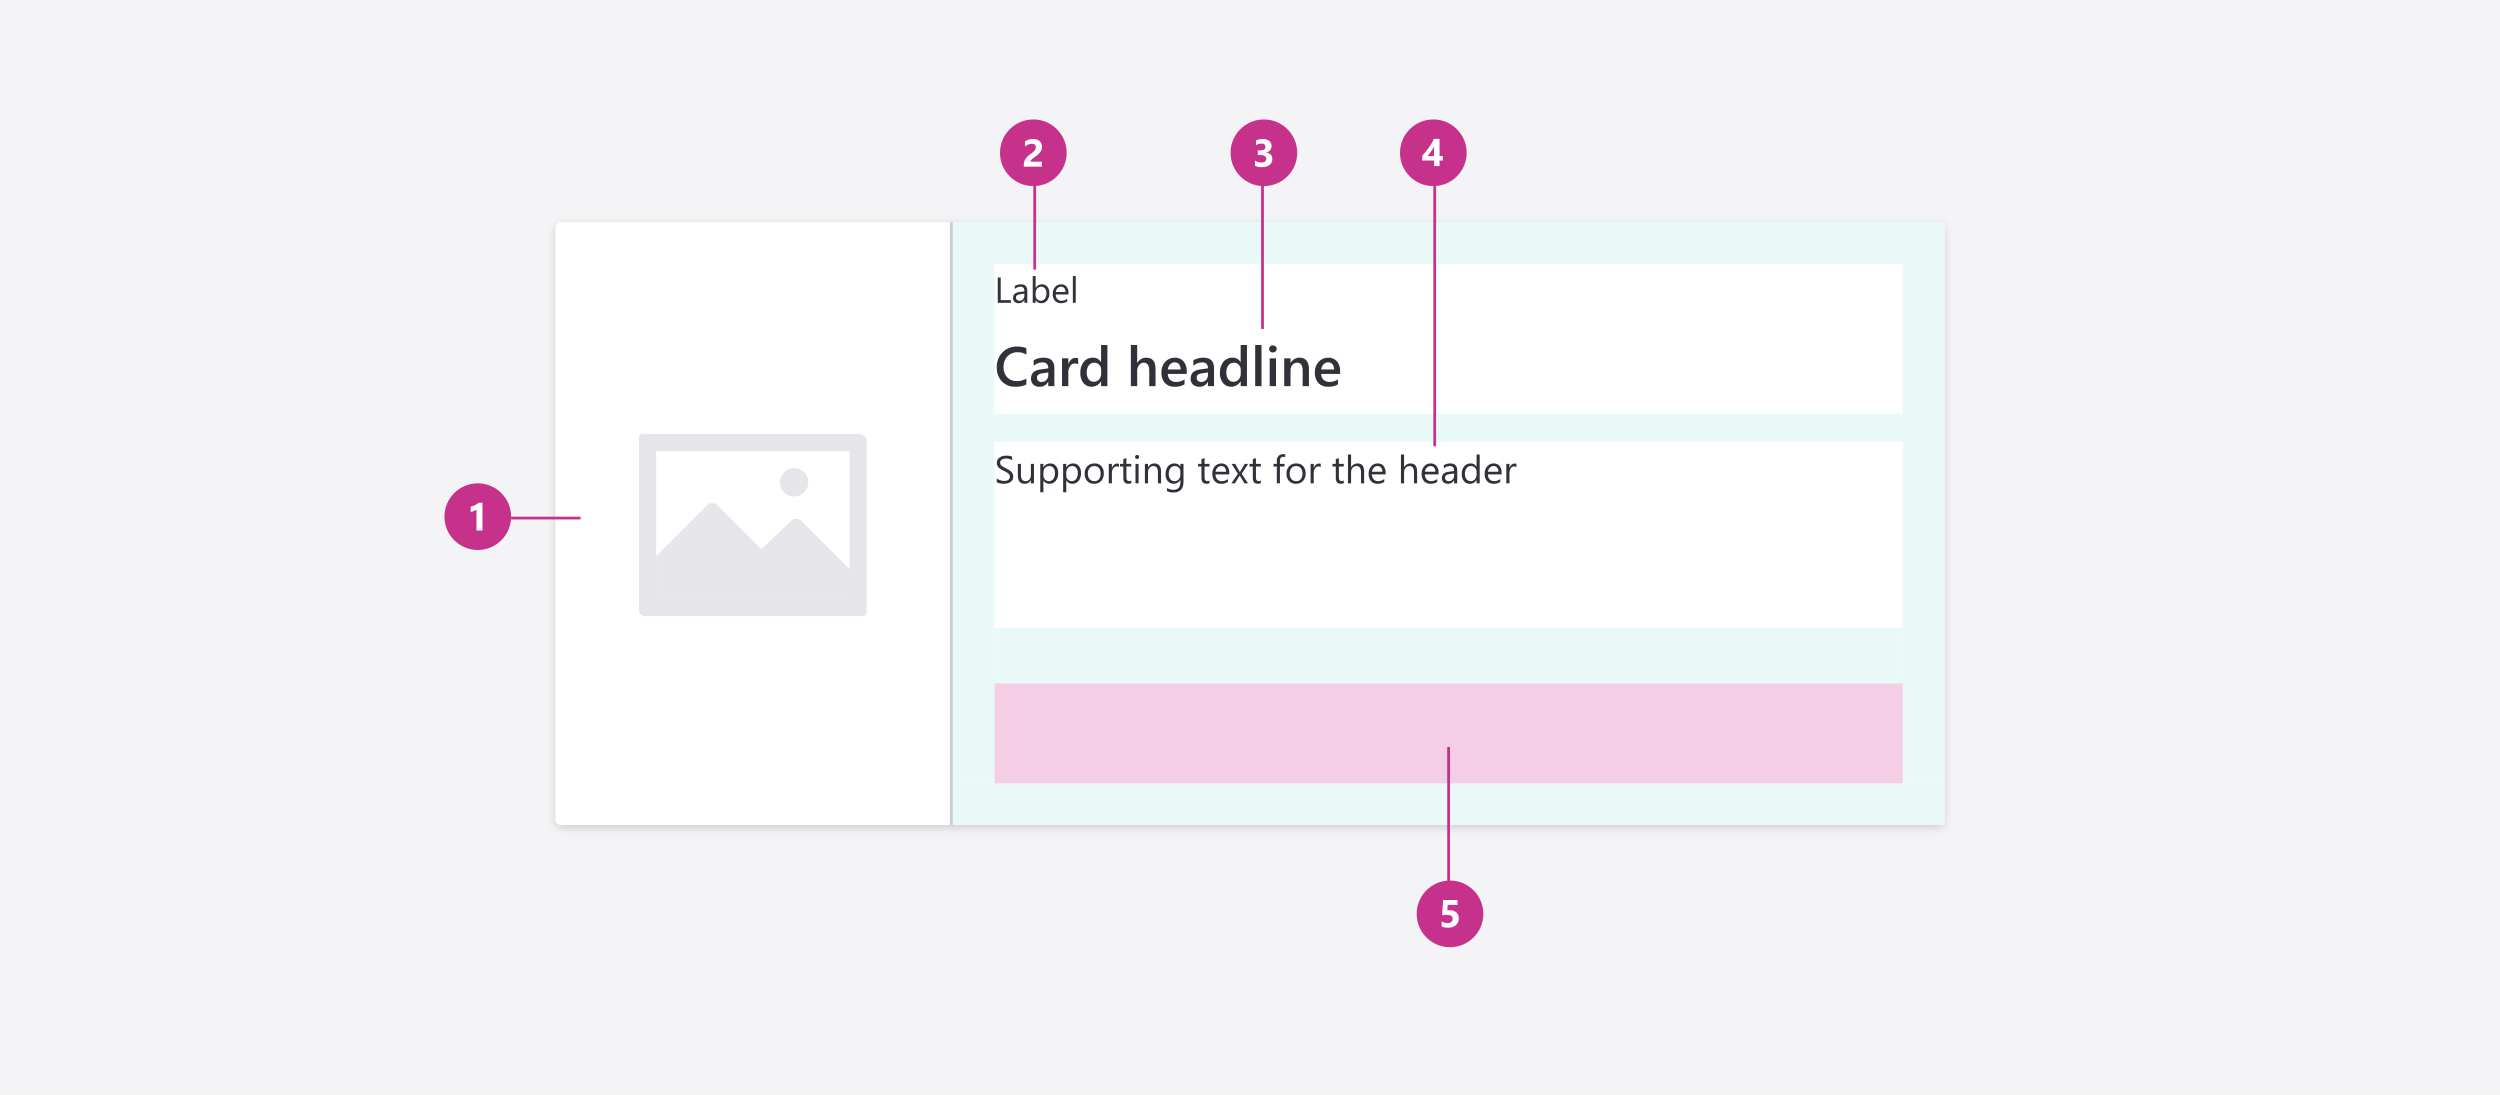
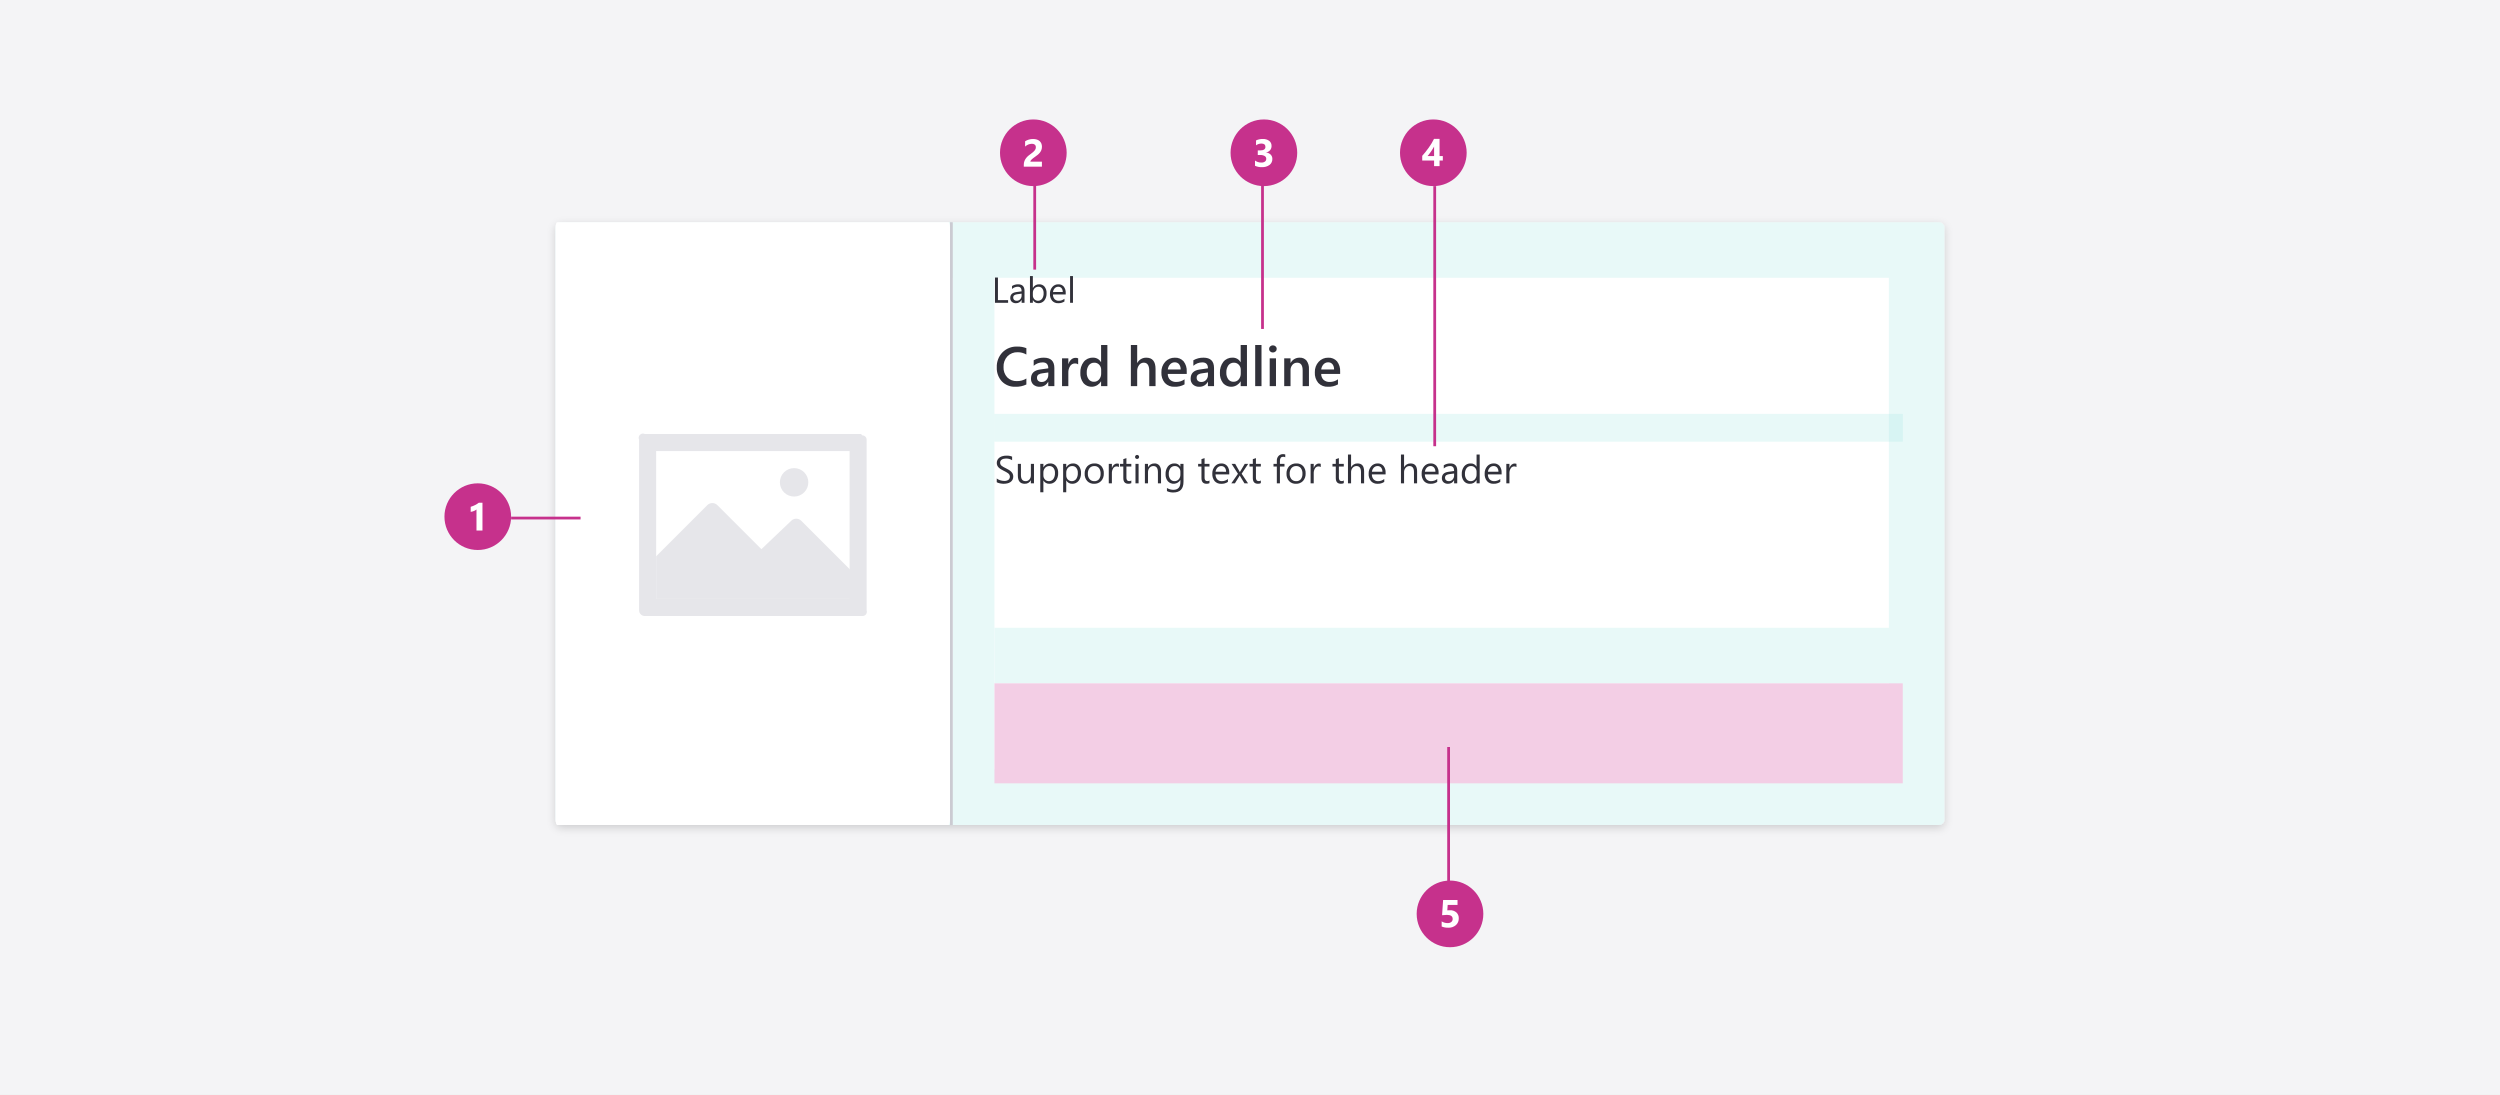
<svg xmlns="http://www.w3.org/2000/svg" width="900" height="394" viewBox="0 0 900 394">
  <defs>
    <filter id="Card" x="195.5" y="76.5" width="509" height="226" filterUnits="userSpaceOnUse">
      <feOffset dy="1" input="SourceAlpha" />
      <feGaussianBlur stdDeviation="1.5" result="blur" />
      <feFlood flood-opacity="0.161" />
      <feComposite operator="in" in2="blur" />
      <feComposite in="SourceGraphic" />
    </filter>
    <clipPath id="clip-path">
      <path id="Path_10330" data-name="Path 10330" d="M71.344,2.8V56.048H1.2V2.8H71.344" transform="translate(-1.2 -2.8)" fill="none" />
    </clipPath>
    <clipPath id="clip-mediacard-anatomy">
      <rect width="900" height="394" />
    </clipPath>
  </defs>
  <g id="mediacard-anatomy" clip-path="url(#clip-mediacard-anatomy)">
    <rect width="900" height="394" fill="#f4f4f6" />
    <g id="Group_264241" data-name="Group 264241" transform="translate(0 -30)">
      <g transform="matrix(1, 0, 0, 1, 0, 30)" filter="url(#Card)">
-         <path id="Card-2" data-name="Card" d="M2,0H498a2,2,0,0,1,2,2V215a2,2,0,0,1-2,2H2a2,2,0,0,1-2-2V2A2,2,0,0,1,2,0Z" transform="translate(200 80)" fill="#fff" />
+         <g id="Card-2" data-name="Card" transform="translate(200 80)" fill="#fff">
+           <path d="M 490 207 L 10 207 L 10 10 L 490 10 L 490 207 Z" stroke="none" />
+           <path d="M 20 20 L 20 197 L 480 197 L 480 20 L 20 20 M 2 0 L 498 0 C 499.105 0 500 0.895 500 2 L 500 215 C 500 216.105 499.105 217 498 217 L 2 217 C 0.895 217 0 216.105 0 215 L 0 2 C 0 0.895 0.895 0 2 0 Z" stroke="none" fill="#e8f9f8" />
+         </g>
      </g>
      <path id="Path_10450" data-name="Path 10450" d="M0,0H327V20H0Z" transform="translate(358 256)" fill="#e8f9f8" />
-       <path id="Path_10455" data-name="Path 10455" d="M0,0H357V15H0Z" transform="translate(343 110)" fill="#e8f9f8" />
-       <path id="Path_10446" data-name="Path 10446" d="M0,0H357V15H0Z" transform="translate(343 312)" fill="#e8f9f8" />
-       <path id="Path_10448" data-name="Path 10448" d="M0,0H187V15H0Z" transform="translate(700 125) rotate(90)" fill="#e8f9f8" />
      <path id="Path_10449" data-name="Path 10449" d="M0,0H187V15H0Z" transform="translate(358 125) rotate(90)" fill="#e8f9f8" />
      <path id="Path_10447" data-name="Path 10447" d="M0,0H1V217H0Z" transform="translate(342 110)" fill="#cbcbd2" />
      <g id="Group_264216" data-name="Group 264216" transform="translate(73 -40)">
        <rect id="Rectangle_9877" data-name="Rectangle 9877" width="327" height="36" transform="translate(285 316)" fill="#f3cee5" />
      </g>
      <path id="Path_10451" data-name="Path 10451" d="M.827,14.6V13.25a2.629,2.629,0,0,0,.557.369,4.514,4.514,0,0,0,.684.277,5.442,5.442,0,0,0,.721.174,4.021,4.021,0,0,0,.67.062,2.624,2.624,0,0,0,1.583-.393,1.474,1.474,0,0,0,.349-1.822,1.964,1.964,0,0,0-.482-.537,4.782,4.782,0,0,0-.728-.465q-.42-.222-.906-.468-.513-.26-.957-.526a4.147,4.147,0,0,1-.772-.588A2.452,2.452,0,0,1,1.029,8.6a2.253,2.253,0,0,1-.188-.954,2.242,2.242,0,0,1,.294-1.166,2.521,2.521,0,0,1,.772-.817A3.5,3.5,0,0,1,3,5.19a4.992,4.992,0,0,1,1.248-.157,4.781,4.781,0,0,1,2.112.349V6.674a3.829,3.829,0,0,0-2.229-.6,3.665,3.665,0,0,0-.752.079,2.124,2.124,0,0,0-.67.256,1.484,1.484,0,0,0-.479.458,1.216,1.216,0,0,0-.185.684,1.407,1.407,0,0,0,.14.649,1.592,1.592,0,0,0,.414.5,4.119,4.119,0,0,0,.667.438q.393.212.906.465t1,.547A4.562,4.562,0,0,1,6,10.782a2.825,2.825,0,0,1,.564.772,2.171,2.171,0,0,1,.208.971,2.462,2.462,0,0,1-.284,1.227,2.328,2.328,0,0,1-.766.817,3.344,3.344,0,0,1-1.111.455,6.084,6.084,0,0,1-1.326.14,5.4,5.4,0,0,1-.574-.038q-.342-.038-.7-.109a5.69,5.69,0,0,1-.673-.178A2.1,2.1,0,0,1,.827,14.6Zm13.405.4H13.111V13.893h-.027a2.3,2.3,0,0,1-2.16,1.271q-2.5,0-2.5-2.98V8H9.536v4.006q0,2.215,1.7,2.215a1.715,1.715,0,0,0,1.35-.6,2.315,2.315,0,0,0,.53-1.583V8h1.121Zm3.411-1.012h-.027V18.22H16.5V8h1.121V9.23h.027a2.651,2.651,0,0,1,2.42-1.395,2.563,2.563,0,0,1,2.112.94,3.893,3.893,0,0,1,.759,2.519,4.339,4.339,0,0,1-.854,2.813,2.845,2.845,0,0,1-2.338,1.056A2.342,2.342,0,0,1,17.644,13.988Zm-.027-2.823v.978a2.081,2.081,0,0,0,.564,1.473,2.012,2.012,0,0,0,3.028-.174,3.575,3.575,0,0,0,.578-2.167,2.822,2.822,0,0,0-.54-1.832,1.787,1.787,0,0,0-1.463-.663,1.986,1.986,0,0,0-1.572.68A2.5,2.5,0,0,0,17.616,11.165Zm8.258,2.823h-.027V18.22H24.726V8h1.121V9.23h.027a2.651,2.651,0,0,1,2.42-1.395,2.563,2.563,0,0,1,2.112.94,3.893,3.893,0,0,1,.759,2.519,4.339,4.339,0,0,1-.854,2.813,2.845,2.845,0,0,1-2.338,1.056A2.342,2.342,0,0,1,25.874,13.988Zm-.027-2.823v.978a2.081,2.081,0,0,0,.564,1.473,2.012,2.012,0,0,0,3.028-.174,3.575,3.575,0,0,0,.578-2.167,2.822,2.822,0,0,0-.54-1.832,1.787,1.787,0,0,0-1.463-.663,1.986,1.986,0,0,0-1.572.68A2.5,2.5,0,0,0,25.847,11.165Zm10.035,4a3.247,3.247,0,0,1-2.478-.981,3.634,3.634,0,0,1-.926-2.6,3.785,3.785,0,0,1,.964-2.755,3.465,3.465,0,0,1,2.6-.991A3.14,3.14,0,0,1,38.49,8.8a3.822,3.822,0,0,1,.878,2.673,3.761,3.761,0,0,1-.947,2.683A3.317,3.317,0,0,1,35.882,15.164Zm.082-6.385a2.132,2.132,0,0,0-1.709.735,3.018,3.018,0,0,0-.629,2.027,2.854,2.854,0,0,0,.636,1.962,2.161,2.161,0,0,0,1.7.718,2.049,2.049,0,0,0,1.671-.7,3.055,3.055,0,0,0,.584-2,3.108,3.108,0,0,0-.584-2.023A2.04,2.04,0,0,0,35.964,8.779Zm8.846.355a1.371,1.371,0,0,0-.848-.226,1.431,1.431,0,0,0-1.2.677,3.129,3.129,0,0,0-.482,1.846V15H41.159V8H42.28V9.442h.027a2.444,2.444,0,0,1,.731-1.152,1.668,1.668,0,0,1,1.1-.414,1.83,1.83,0,0,1,.67.1Zm4.464,5.8a2.161,2.161,0,0,1-1.046.219q-1.839,0-1.839-2.051V8.957h-1.2V8h1.2V6.291l1.121-.362V8h1.764v.957H47.51V12.9a1.635,1.635,0,0,0,.239,1,.955.955,0,0,0,.793.3,1.179,1.179,0,0,0,.731-.232Zm2.071-8.709a.71.71,0,0,1-.513-.205.692.692,0,0,1-.212-.52.718.718,0,0,1,.725-.731.724.724,0,0,1,.523.208.73.73,0,0,1,0,1.036A.718.718,0,0,1,51.345,6.223ZM51.892,15H50.771V8h1.121Zm8.08,0H58.851V11.008q0-2.229-1.627-2.229a1.765,1.765,0,0,0-1.391.632,2.344,2.344,0,0,0-.55,1.6V15H54.161V8h1.121V9.162h.027a2.526,2.526,0,0,1,2.3-1.326,2.142,2.142,0,0,1,1.757.742,3.3,3.3,0,0,1,.608,2.143Zm8.087-.561q0,3.855-3.691,3.855A4.956,4.956,0,0,1,62.1,17.8V16.682a4.661,4.661,0,0,0,2.256.656q2.584,0,2.584-2.748v-.766H66.91a2.832,2.832,0,0,1-4.508.407,3.73,3.73,0,0,1-.8-2.505,4.358,4.358,0,0,1,.858-2.837,2.866,2.866,0,0,1,2.348-1.053,2.282,2.282,0,0,1,2.1,1.135h.027V8h1.121Zm-1.121-2.6V10.8a2,2,0,0,0-.564-1.429,1.857,1.857,0,0,0-1.4-.595,1.947,1.947,0,0,0-1.627.755,3.372,3.372,0,0,0-.588,2.116,2.894,2.894,0,0,0,.564,1.87,1.822,1.822,0,0,0,1.494.7,1.951,1.951,0,0,0,1.535-.67A2.5,2.5,0,0,0,66.938,11.835Zm10.473,3.1a2.161,2.161,0,0,1-1.046.219q-1.839,0-1.839-2.051V8.957h-1.2V8h1.2V6.291l1.121-.362V8H77.41v.957H75.646V12.9a1.635,1.635,0,0,0,.239,1,.955.955,0,0,0,.793.3,1.179,1.179,0,0,0,.731-.232Zm7.123-3.151H79.591a2.618,2.618,0,0,0,.629,1.8,2.168,2.168,0,0,0,1.654.636,3.439,3.439,0,0,0,2.174-.779v1.053a4.063,4.063,0,0,1-2.44.67,2.959,2.959,0,0,1-2.331-.954,3.9,3.9,0,0,1-.848-2.683,3.828,3.828,0,0,1,.926-2.663,2.97,2.97,0,0,1,2.3-1.029,2.632,2.632,0,0,1,2.126.889,3.705,3.705,0,0,1,.752,2.468Zm-1.148-.95a2.281,2.281,0,0,0-.468-1.511,1.6,1.6,0,0,0-1.282-.54,1.811,1.811,0,0,0-1.347.567A2.575,2.575,0,0,0,79.6,10.83ZM91.342,8,88.99,11.541,91.3,15H90l-1.374-2.27q-.13-.212-.308-.533h-.027q-.034.062-.321.533L86.563,15H85.271l2.386-3.432L85.374,8H86.68l1.354,2.393q.15.267.294.547h.027L90.1,8Zm4.56,6.932a2.161,2.161,0,0,1-1.046.219q-1.839,0-1.839-2.051V8.957h-1.2V8h1.2V6.291l1.121-.362V8H95.9v.957H94.138V12.9a1.635,1.635,0,0,0,.239,1,.955.955,0,0,0,.793.3,1.179,1.179,0,0,0,.731-.232Zm8.791-9.311a1.493,1.493,0,0,0-.745-.185q-1.176,0-1.176,1.483V8h1.641v.957h-1.641V15h-1.114V8.957h-1.2V8h1.2V6.865a2.358,2.358,0,0,1,.636-1.74,2.146,2.146,0,0,1,1.586-.639,2.2,2.2,0,0,1,.813.123Zm3.849,9.543a3.247,3.247,0,0,1-2.478-.981,3.633,3.633,0,0,1-.926-2.6,3.785,3.785,0,0,1,.964-2.755,3.465,3.465,0,0,1,2.6-.991,3.14,3.14,0,0,1,2.444.964,3.822,3.822,0,0,1,.878,2.673,3.761,3.761,0,0,1-.947,2.683A3.317,3.317,0,0,1,108.541,15.164Zm.082-6.385a2.132,2.132,0,0,0-1.709.735,3.018,3.018,0,0,0-.629,2.027,2.854,2.854,0,0,0,.636,1.962,2.161,2.161,0,0,0,1.7.718,2.049,2.049,0,0,0,1.671-.7,3.055,3.055,0,0,0,.584-2,3.108,3.108,0,0,0-.584-2.023A2.04,2.04,0,0,0,108.623,8.779Zm8.846.355a1.371,1.371,0,0,0-.848-.226,1.431,1.431,0,0,0-1.2.677,3.129,3.129,0,0,0-.482,1.846V15h-1.121V8h1.121V9.442h.027a2.444,2.444,0,0,1,.731-1.152,1.668,1.668,0,0,1,1.1-.414,1.83,1.83,0,0,1,.67.1Zm8.3,5.8a2.161,2.161,0,0,1-1.046.219q-1.839,0-1.839-2.051V8.957h-1.2V8h1.2V6.291L124,5.929V8h1.764v.957H124V12.9a1.635,1.635,0,0,0,.239,1,.955.955,0,0,0,.793.3,1.179,1.179,0,0,0,.731-.232Zm7.308.068h-1.121V10.967q0-2.187-1.627-2.187a1.774,1.774,0,0,0-1.381.632,2.356,2.356,0,0,0-.561,1.624V15h-1.121V4.637h1.121V9.162h.027a2.546,2.546,0,0,1,2.3-1.326q2.365,0,2.365,2.851Zm7.738-3.22h-4.942a2.618,2.618,0,0,0,.629,1.8,2.168,2.168,0,0,0,1.654.636,3.439,3.439,0,0,0,2.174-.779v1.053a4.063,4.063,0,0,1-2.44.67,2.959,2.959,0,0,1-2.331-.954,3.9,3.9,0,0,1-.848-2.683,3.828,3.828,0,0,1,.926-2.663,2.97,2.97,0,0,1,2.3-1.029,2.632,2.632,0,0,1,2.126.889,3.705,3.705,0,0,1,.752,2.468Zm-1.148-.95a2.281,2.281,0,0,0-.468-1.511,1.6,1.6,0,0,0-1.282-.54,1.811,1.811,0,0,0-1.347.567,2.575,2.575,0,0,0-.684,1.483ZM152.154,15h-1.121V10.967q0-2.187-1.627-2.187a1.774,1.774,0,0,0-1.381.632,2.356,2.356,0,0,0-.561,1.624V15h-1.121V4.637h1.121V9.162h.027a2.546,2.546,0,0,1,2.3-1.326q2.365,0,2.365,2.851Zm7.738-3.22H154.95a2.618,2.618,0,0,0,.629,1.8,2.168,2.168,0,0,0,1.654.636,3.439,3.439,0,0,0,2.174-.779v1.053a4.063,4.063,0,0,1-2.44.67,2.959,2.959,0,0,1-2.331-.954,3.9,3.9,0,0,1-.848-2.683,3.828,3.828,0,0,1,.926-2.663,2.97,2.97,0,0,1,2.3-1.029,2.632,2.632,0,0,1,2.126.889,3.705,3.705,0,0,1,.752,2.468Zm-1.148-.95a2.281,2.281,0,0,0-.468-1.511,1.6,1.6,0,0,0-1.282-.54,1.811,1.811,0,0,0-1.347.567,2.575,2.575,0,0,0-.684,1.483ZM166.6,15h-1.121V13.906h-.027a2.347,2.347,0,0,1-2.153,1.258,2.3,2.3,0,0,1-1.637-.554,1.918,1.918,0,0,1-.591-1.47q0-1.962,2.311-2.283l2.1-.294q0-1.784-1.442-1.784a3.446,3.446,0,0,0-2.283.861V8.492a4.338,4.338,0,0,1,2.379-.656q2.468,0,2.468,2.611Zm-1.121-3.541-1.688.232a2.741,2.741,0,0,0-1.176.386,1.114,1.114,0,0,0-.4.981,1.068,1.068,0,0,0,.366.837,1.413,1.413,0,0,0,.974.325,1.8,1.8,0,0,0,1.377-.584,2.088,2.088,0,0,0,.543-1.48ZM174.686,15h-1.121V13.811h-.027a2.588,2.588,0,0,1-2.406,1.354,2.615,2.615,0,0,1-2.109-.94,3.856,3.856,0,0,1-.79-2.56,4.2,4.2,0,0,1,.875-2.782,2.886,2.886,0,0,1,2.331-1.046,2.244,2.244,0,0,1,2.1,1.135h.027V4.637h1.121Zm-1.121-3.165V10.8A2,2,0,0,0,173,9.367a1.88,1.88,0,0,0-1.422-.588,1.936,1.936,0,0,0-1.613.752,3.3,3.3,0,0,0-.588,2.078,2.964,2.964,0,0,0,.564,1.911,1.843,1.843,0,0,0,1.514.7,1.915,1.915,0,0,0,1.521-.677A2.521,2.521,0,0,0,173.564,11.835Zm9.017-.055h-4.942a2.618,2.618,0,0,0,.629,1.8,2.168,2.168,0,0,0,1.654.636,3.439,3.439,0,0,0,2.174-.779v1.053a4.063,4.063,0,0,1-2.44.67,2.959,2.959,0,0,1-2.331-.954,3.9,3.9,0,0,1-.848-2.683,3.828,3.828,0,0,1,.926-2.663,2.97,2.97,0,0,1,2.3-1.029,2.632,2.632,0,0,1,2.126.889,3.705,3.705,0,0,1,.752,2.468Zm-1.148-.95a2.281,2.281,0,0,0-.468-1.511,1.6,1.6,0,0,0-1.282-.54,1.811,1.811,0,0,0-1.347.567,2.575,2.575,0,0,0-.684,1.483Zm6.494-1.7a1.371,1.371,0,0,0-.848-.226,1.431,1.431,0,0,0-1.2.677,3.129,3.129,0,0,0-.482,1.846V15h-1.121V8H185.4V9.442h.027a2.444,2.444,0,0,1,.731-1.152,1.668,1.668,0,0,1,1.1-.414,1.83,1.83,0,0,1,.67.1Z" transform="translate(358 189)" fill="#31313a" />
-       <path id="Path_10454" data-name="Path 10454" d="M5.916,14H1.193V4.9H2.26v8.138H5.916Zm5.91,0H10.785V12.984h-.025a2.179,2.179,0,0,1-2,1.168,2.137,2.137,0,0,1-1.52-.514,1.781,1.781,0,0,1-.549-1.365q0-1.822,2.146-2.12l1.949-.273q0-1.657-1.339-1.657a3.2,3.2,0,0,0-2.12.8V7.957a4.028,4.028,0,0,1,2.209-.609q2.292,0,2.292,2.425Zm-1.041-3.288-1.568.216a2.546,2.546,0,0,0-1.092.359,1.034,1.034,0,0,0-.368.911.992.992,0,0,0,.34.778,1.312,1.312,0,0,0,.9.3,1.671,1.671,0,0,0,1.279-.543,1.939,1.939,0,0,0,.5-1.374Zm4.069,2.349h-.025V14H13.787V4.377h1.041V8.643h.025A2.462,2.462,0,0,1,17.1,7.348a2.382,2.382,0,0,1,1.958.873,3.6,3.6,0,0,1,.708,2.339,4.029,4.029,0,0,1-.793,2.612,2.642,2.642,0,0,1-2.171.981A2.138,2.138,0,0,1,14.854,13.061Zm-.025-2.622v.908a1.933,1.933,0,0,0,.524,1.368,1.868,1.868,0,0,0,2.812-.162,3.32,3.32,0,0,0,.536-2.012,2.621,2.621,0,0,0-.5-1.7,1.66,1.66,0,0,0-1.358-.616,1.844,1.844,0,0,0-1.46.632A2.319,2.319,0,0,0,14.828,10.439Zm11.826.571H22.064a2.431,2.431,0,0,0,.584,1.676,2.013,2.013,0,0,0,1.536.59,3.194,3.194,0,0,0,2.019-.724v.978a3.773,3.773,0,0,1-2.266.622,2.747,2.747,0,0,1-2.165-.885,3.624,3.624,0,0,1-.787-2.491,3.554,3.554,0,0,1,.86-2.472,2.758,2.758,0,0,1,2.136-.955,2.444,2.444,0,0,1,1.974.825,3.441,3.441,0,0,1,.7,2.292Zm-1.066-.882a2.118,2.118,0,0,0-.435-1.4,1.481,1.481,0,0,0-1.19-.5,1.682,1.682,0,0,0-1.25.527,2.391,2.391,0,0,0-.635,1.377ZM29.269,14H28.228V4.377h1.041Z" transform="translate(358 125)" fill="#31313a" />
+       <path id="Path_10454" data-name="Path 10454" d="M5.916,14H1.193V4.9H2.26v8.138H5.916Zm5.91,0H10.785V12.984h-.025a2.179,2.179,0,0,1-2,1.168,2.137,2.137,0,0,1-1.52-.514,1.781,1.781,0,0,1-.549-1.365q0-1.822,2.146-2.12l1.949-.273q0-1.657-1.339-1.657a3.2,3.2,0,0,0-2.12.8V7.957a4.028,4.028,0,0,1,2.209-.609q2.292,0,2.292,2.425Zm-1.041-3.288-1.568.216a2.546,2.546,0,0,0-1.092.359,1.034,1.034,0,0,0-.368.911.992.992,0,0,0,.34.778,1.312,1.312,0,0,0,.9.3,1.671,1.671,0,0,0,1.279-.543,1.939,1.939,0,0,0,.5-1.374Zm4.069,2.349h-.025V14H13.787V4.377h1.041V8.643h.025A2.462,2.462,0,0,1,17.1,7.348a2.382,2.382,0,0,1,1.958.873,3.6,3.6,0,0,1,.708,2.339,4.029,4.029,0,0,1-.793,2.612,2.642,2.642,0,0,1-2.171.981A2.138,2.138,0,0,1,14.854,13.061Zm-.025-2.622v.908a1.933,1.933,0,0,0,.524,1.368,1.868,1.868,0,0,0,2.812-.162,3.32,3.32,0,0,0,.536-2.012,2.621,2.621,0,0,0-.5-1.7,1.66,1.66,0,0,0-1.358-.616,1.844,1.844,0,0,0-1.46.632A2.319,2.319,0,0,0,14.828,10.439Zm11.826.571H22.064a2.431,2.431,0,0,0,.584,1.676,2.013,2.013,0,0,0,1.536.59,3.194,3.194,0,0,0,2.019-.724v.978a3.773,3.773,0,0,1-2.266.622,2.747,2.747,0,0,1-2.165-.885,3.624,3.624,0,0,1-.787-2.491,3.554,3.554,0,0,1,.86-2.472,2.758,2.758,0,0,1,2.136-.955,2.444,2.444,0,0,1,1.974.825,3.441,3.441,0,0,1,.7,2.292Zm-1.066-.882a2.118,2.118,0,0,0-.435-1.4,1.481,1.481,0,0,0-1.19-.5,1.682,1.682,0,0,0-1.25.527,2.391,2.391,0,0,0-.635,1.377ZM29.269,14H28.228V4.377h1.041Z" transform="translate(357 125)" fill="#31313a" />
      <path id="Path_10453" data-name="Path 10453" d="M11.494,21.414a8.49,8.49,0,0,1-3.936.82,6.435,6.435,0,0,1-4.883-1.924A7.01,7.01,0,0,1,.84,15.262a7.352,7.352,0,0,1,2.065-5.43,7.066,7.066,0,0,1,5.22-2.07,8.554,8.554,0,0,1,3.369.576v2.3A6.012,6.012,0,0,0,8.369,9.8a4.9,4.9,0,0,0-3.687,1.455,5.345,5.345,0,0,0-1.411,3.887A5.1,5.1,0,0,0,4.59,18.831,4.588,4.588,0,0,0,8.057,20.2a6.207,6.207,0,0,0,3.438-.937ZM21.572,22h-2.2V20.438h-.039a3.308,3.308,0,0,1-3.037,1.8,3.2,3.2,0,0,1-2.31-.8,2.8,2.8,0,0,1-.835-2.119q0-2.832,3.262-3.3l2.969-.42q0-2.139-2.031-2.139a4.825,4.825,0,0,0-3.223,1.23V12.7a7.028,7.028,0,0,1,3.652-.937q3.789,0,3.789,3.73Zm-2.187-4.912-2.1.293a3.328,3.328,0,0,0-1.47.474,1.384,1.384,0,0,0-.493,1.216,1.331,1.331,0,0,0,.454,1.04,1.758,1.758,0,0,0,1.216.405,2.243,2.243,0,0,0,1.714-.728,2.58,2.58,0,0,0,.679-1.831Zm10.752-2.93a1.878,1.878,0,0,0-1.182-.322,2.023,2.023,0,0,0-1.68.908,4.061,4.061,0,0,0-.674,2.471V22H24.336V12H26.6v2.061h.039a3.484,3.484,0,0,1,1.021-1.646,2.3,2.3,0,0,1,1.538-.591,1.909,1.909,0,0,1,.938.186ZM40.654,22H38.389V20.3H38.35a3.91,3.91,0,0,1-6.323.591,5.574,5.574,0,0,1-1.108-3.657,6.073,6.073,0,0,1,1.226-3.975,4.011,4.011,0,0,1,3.267-1.494,3.128,3.128,0,0,1,2.939,1.621h.039V7.2h2.266Zm-2.236-4.57V16.121a2.55,2.55,0,0,0-.693-1.807,2.313,2.313,0,0,0-1.768-.742,2.38,2.38,0,0,0-2,.947,4.221,4.221,0,0,0-.728,2.627,3.782,3.782,0,0,0,.7,2.407,2.271,2.271,0,0,0,1.88.884,2.351,2.351,0,0,0,1.885-.854A3.219,3.219,0,0,0,38.418,17.43ZM58,22H55.732V16.531q0-2.969-1.982-2.969a2.073,2.073,0,0,0-1.68.859,3.421,3.421,0,0,0-.684,2.2V22H49.111V7.2h2.275V13.66h.039a3.578,3.578,0,0,1,3.242-1.895q3.33,0,3.33,4.072Zm11.221-4.385H62.4a2.881,2.881,0,0,0,.854,2.139,3.179,3.179,0,0,0,2.241.752,4.942,4.942,0,0,0,2.939-.957v1.826a6.716,6.716,0,0,1-3.613.859,4.473,4.473,0,0,1-3.462-1.362,5.449,5.449,0,0,1-1.255-3.833,5.328,5.328,0,0,1,1.382-3.8,4.52,4.52,0,0,1,3.433-1.47A3.941,3.941,0,0,1,68.1,13.084a5.474,5.474,0,0,1,1.123,3.662Zm-2.187-1.6a2.919,2.919,0,0,0-.576-1.9,1.925,1.925,0,0,0-1.562-.679,2.2,2.2,0,0,0-1.655.713,3.257,3.257,0,0,0-.835,1.865ZM79.053,22h-2.2V20.438h-.039a3.308,3.308,0,0,1-3.037,1.8,3.2,3.2,0,0,1-2.31-.8,2.8,2.8,0,0,1-.835-2.119q0-2.832,3.262-3.3l2.969-.42q0-2.139-2.031-2.139a4.825,4.825,0,0,0-3.223,1.23V12.7a7.028,7.028,0,0,1,3.652-.937q3.789,0,3.789,3.73Zm-2.187-4.912-2.1.293a3.328,3.328,0,0,0-1.47.474A1.384,1.384,0,0,0,72.8,19.07a1.331,1.331,0,0,0,.454,1.04,1.758,1.758,0,0,0,1.216.405,2.243,2.243,0,0,0,1.714-.728,2.58,2.58,0,0,0,.679-1.831ZM90.908,22H88.643V20.3H88.6a3.91,3.91,0,0,1-6.323.591,5.574,5.574,0,0,1-1.108-3.657A6.073,6.073,0,0,1,82.4,13.26a4.011,4.011,0,0,1,3.267-1.494A3.128,3.128,0,0,1,88.6,13.387h.039V7.2h2.266Zm-2.236-4.57V16.121a2.55,2.55,0,0,0-.693-1.807,2.313,2.313,0,0,0-1.768-.742,2.38,2.38,0,0,0-2,.947,4.221,4.221,0,0,0-.728,2.627,3.782,3.782,0,0,0,.7,2.407,2.271,2.271,0,0,0,1.88.884,2.351,2.351,0,0,0,1.885-.854A3.219,3.219,0,0,0,88.672,17.43ZM96.143,22H93.867V7.2h2.275Zm4.092-12.1a1.362,1.362,0,0,1-.952-.361,1.189,1.189,0,0,1-.4-.918,1.219,1.219,0,0,1,.4-.928,1.342,1.342,0,0,1,.952-.371,1.384,1.384,0,0,1,.977.371,1.212,1.212,0,0,1,.4.928,1.2,1.2,0,0,1-.4.9A1.374,1.374,0,0,1,100.234,9.9ZM101.357,22H99.092V12h2.266Zm11.865,0h-2.266V16.365q0-2.8-1.982-2.8a2.164,2.164,0,0,0-1.709.776,2.88,2.88,0,0,0-.674,1.958V22h-2.275V12h2.275v1.66h.039a3.564,3.564,0,0,1,3.242-1.895,3.02,3.02,0,0,1,2.49,1.06,4.758,4.758,0,0,1,.859,3.062Zm11.23-4.385h-6.816a2.881,2.881,0,0,0,.854,2.139,3.179,3.179,0,0,0,2.241.752,4.942,4.942,0,0,0,2.939-.957v1.826a6.716,6.716,0,0,1-3.613.859,4.473,4.473,0,0,1-3.462-1.362,5.449,5.449,0,0,1-1.255-3.833,5.328,5.328,0,0,1,1.382-3.8,4.52,4.52,0,0,1,3.433-1.47,3.941,3.941,0,0,1,3.174,1.318,5.474,5.474,0,0,1,1.123,3.662Zm-2.187-1.6a2.919,2.919,0,0,0-.576-1.9,1.925,1.925,0,0,0-1.562-.679,2.2,2.2,0,0,0-1.655.713,3.257,3.257,0,0,0-.835,1.865Z" transform="translate(358 147)" fill="#31313a" />
      <path id="Path_10452" data-name="Path 10452" d="M0,0H327V10H0Z" transform="translate(358 179)" fill="#9ee6e1" opacity="0.24" />
+       <path id="Card-3" data-name="Card" d="M.568,0H141.432c.314,0,.568.9.568,2V215c0,1.1-.254,2-.568,2H.568C.254,217,0,216.1,0,215V2C0,.9.254,0,.568,0Z" transform="translate(200 110)" fill="#fff" />
      <g id="image" transform="translate(271.119 219.209)">
        <g id="Group_264218" data-name="Group 264218" transform="translate(-41.239 -41.239)">
          <rect id="Rectangle_9990" data-name="Rectangle 9990" width="82" height="82" transform="translate(0.12 0.029)" fill="none" />
          <rect id="Rectangle_9991" data-name="Rectangle 9991" width="82" height="82" transform="translate(82.12 0.029) rotate(90)" fill="none" />
          <path id="Path_10328" data-name="Path 10328" d="M75.9,7.865V61.113H6.265V7.865H75.9m4.1-6.144H2.169A1.536,1.536,0,0,0,.121,3.769v61.44a2.048,2.048,0,0,0,2.048,2.048H80.5a1.536,1.536,0,0,0,1.536-2.048V3.769A1.536,1.536,0,0,0,80.5,2.233Z" transform="translate(0.069 6.54)" fill="#e6e6ea" />
          <rect id="Rectangle_9992" data-name="Rectangle 9992" width="82" height="82" transform="translate(0.12 0.029)" fill="none" />
          <circle id="Ellipse_2026" data-name="Ellipse 2026" cx="5.12" cy="5.12" r="5.12" transform="translate(50.878 20.549)" fill="#e6e6ea" />
          <g id="Group_264217" data-name="Group 264217" transform="translate(6.333 14.405)" clip-path="url(#clip-path)">
            <path id="Path_10329" data-name="Path 10329" d="M82,35.861l-23.04-23.04a2.56,2.56,0,0,0-3.584,0L44.621,23.061,28.749,7.189a2.56,2.56,0,0,0-3.584,0L.589,31.765a2.56,2.56,0,0,0,0,3.584l23.04,23.04a2.56,2.56,0,0,0,3.584,0L38.989,46.613,54.861,62.485a2.56,2.56,0,0,0,3.584,0L82,39.957a2.56,2.56,0,0,0,0-4.1Z" transform="translate(-6.733 12.267)" fill="#e6e6ea" />
          </g>
        </g>
      </g>
      <g id="Group_264150" data-name="Group 264150" transform="translate(115 86)">
        <circle id="Ellipse_2022" data-name="Ellipse 2022" cx="12" cy="12" r="12" transform="translate(45 118)" fill="#c6318c" />
        <path id="Path_10270" data-name="Path 10270" d="M5.688-10.021V0H3.534V-7.588a2.579,2.579,0,0,1-.42.3,4.34,4.34,0,0,1-.516.253,4.608,4.608,0,0,1-.567.191,4.144,4.144,0,0,1-.581.113V-8.552a8.982,8.982,0,0,0,1.586-.629,9.025,9.025,0,0,0,1.347-.841Z" transform="translate(53 135)" fill="#fff" stroke="rgba(0,0,0,0)" stroke-width="1" />
      </g>
      <path id="Path_10263" data-name="Path 10263" d="M0,0H25V1H0Z" transform="translate(184 216)" fill="#c6318c" />
      <g id="Group_264220" data-name="Group 264220" transform="translate(0 5)">
        <path id="Path_10264" data-name="Path 10264" d="M12,0A12,12,0,1,1,0,12,12,12,0,0,1,12,0Z" transform="translate(360 68)" fill="#c6318c" />
        <path id="Path_10265" data-name="Path 10265" d="M2.933-1.791H7.089V0H.567V-.738A3.436,3.436,0,0,1,.82-2.088a4.48,4.48,0,0,1,.636-1.073A5.514,5.514,0,0,1,2.293-4q.455-.366.865-.66.431-.308.755-.588a4.3,4.3,0,0,0,.547-.557,2.118,2.118,0,0,0,.332-.561,1.667,1.667,0,0,0,.109-.6,1.216,1.216,0,0,0-.355-.95,1.58,1.58,0,0,0-1.087-.321,3.651,3.651,0,0,0-2.42,1v-1.9a5.2,5.2,0,0,1,2.885-.827,4.26,4.26,0,0,1,1.336.195,2.827,2.827,0,0,1,1,.557,2.376,2.376,0,0,1,.625.878A2.964,2.964,0,0,1,7.1-7.185a3.248,3.248,0,0,1-.208,1.2,3.7,3.7,0,0,1-.554.957,5.023,5.023,0,0,1-.8.79q-.451.359-.937.694-.328.232-.632.461a6,6,0,0,0-.537.451,2.449,2.449,0,0,0-.369.434A.749.749,0,0,0,2.933-1.791Z" transform="translate(368 85)" fill="#fff" stroke="rgba(0,0,0,0)" stroke-width="1" />
      </g>
      <path id="Path_10256" data-name="Path 10256" d="M0,0H1V30.141H0Z" transform="translate(372 96.921)" fill="#c6318c" />
      <path id="Path_10331" data-name="Path 10331" d="M0,0H1V51.5H0Z" transform="translate(454 96.921)" fill="#c6318c" />
      <path id="Path_10332" data-name="Path 10332" d="M0,0H1V51.5H0Z" transform="translate(521 298.921)" fill="#c6318c" />
      <g id="Group_264221" data-name="Group 264221" transform="translate(0 5)">
        <path id="Path_10267" data-name="Path 10267" d="M12,0A12,12,0,1,1,0,12,12,12,0,0,1,12,0Z" transform="translate(443 68)" fill="#c6318c" />
        <path id="Path_10269" data-name="Path 10269" d="M.8-.321V-2.2a3.794,3.794,0,0,0,2.3.718,2.068,2.068,0,0,0,1.289-.355,1.18,1.18,0,0,0,.461-.991,1.127,1.127,0,0,0-.571-1.012A2.957,2.957,0,0,0,2.707-4.2H1.8V-5.852h.841q1.914,0,1.914-1.271,0-1.2-1.47-1.2a3.351,3.351,0,0,0-1.914.636V-9.447a5.286,5.286,0,0,1,2.406-.52,3.631,3.631,0,0,1,2.341.677,2.154,2.154,0,0,1,.837,1.757A2.284,2.284,0,0,1,4.806-5.127v.034a2.649,2.649,0,0,1,1.641.755,2.13,2.13,0,0,1,.6,1.535,2.63,2.63,0,0,1-1,2.174,4.345,4.345,0,0,1-2.775.8A5.364,5.364,0,0,1,.8-.321Z" transform="translate(451 85)" fill="#fff" stroke="rgba(0,0,0,0)" stroke-width="1" />
      </g>
      <g id="Group_264156" data-name="Group 264156" transform="translate(185 15)">
        <path id="Path_10256-2" data-name="Path 10256" d="M0,0H1V93.642H0Z" transform="translate(331 82)" fill="#c6318c" />
        <g id="Group_264155" data-name="Group 264155" transform="translate(47 12)">
          <path id="Path_10280" data-name="Path 10280" d="M12,0A12,12,0,1,1,0,12,12,12,0,0,1,12,0Z" transform="translate(272 46)" fill="#c6318c" />
          <path id="Path_10285" data-name="Path 10285" d="M6.508-9.8v6.18H7.684V-2.01H6.508V0H4.539V-2.01H.267V-3.7q.567-.636,1.176-1.391T2.618-6.645q.567-.8,1.056-1.61A16.138,16.138,0,0,0,4.5-9.8ZM2.2-3.623H4.539V-7.048q-.239.444-.52.9t-.588.9q-.308.441-.622.854T2.2-3.623Z" transform="translate(279.733 62.803)" fill="#fff" />
        </g>
      </g>
      <g id="Group_264219" data-name="Group 264219" transform="translate(28 -5)">
        <g id="Group_264154" data-name="Group 264154" transform="translate(163 296)">
          <path id="Path_10266" data-name="Path 10266" d="M12,0A12,12,0,1,1,0,12,12,12,0,0,1,12,0Z" transform="translate(319 56)" fill="#c6318c" />
          <path id="Path_10281" data-name="Path 10281" d="M.971-.253V-2.1a4.03,4.03,0,0,0,2.14.615A2.01,2.01,0,0,0,4.447-1.89a1.369,1.369,0,0,0,.482-1.1q0-1.456-2.058-1.456a15.236,15.236,0,0,0-1.75.116L1.49-9.8H6.679v1.764H3.138L3-6.077q.526-.041.909-.041a3.343,3.343,0,0,1,2.365.793A2.769,2.769,0,0,1,7.13-3.192,3.148,3.148,0,0,1,6.111-.769,3.914,3.914,0,0,1,3.35.171,5.91,5.91,0,0,1,.971-.253Z" transform="translate(327.029 72.803)" fill="#fff" />
        </g>
      </g>
    </g>
  </g>
</svg>
